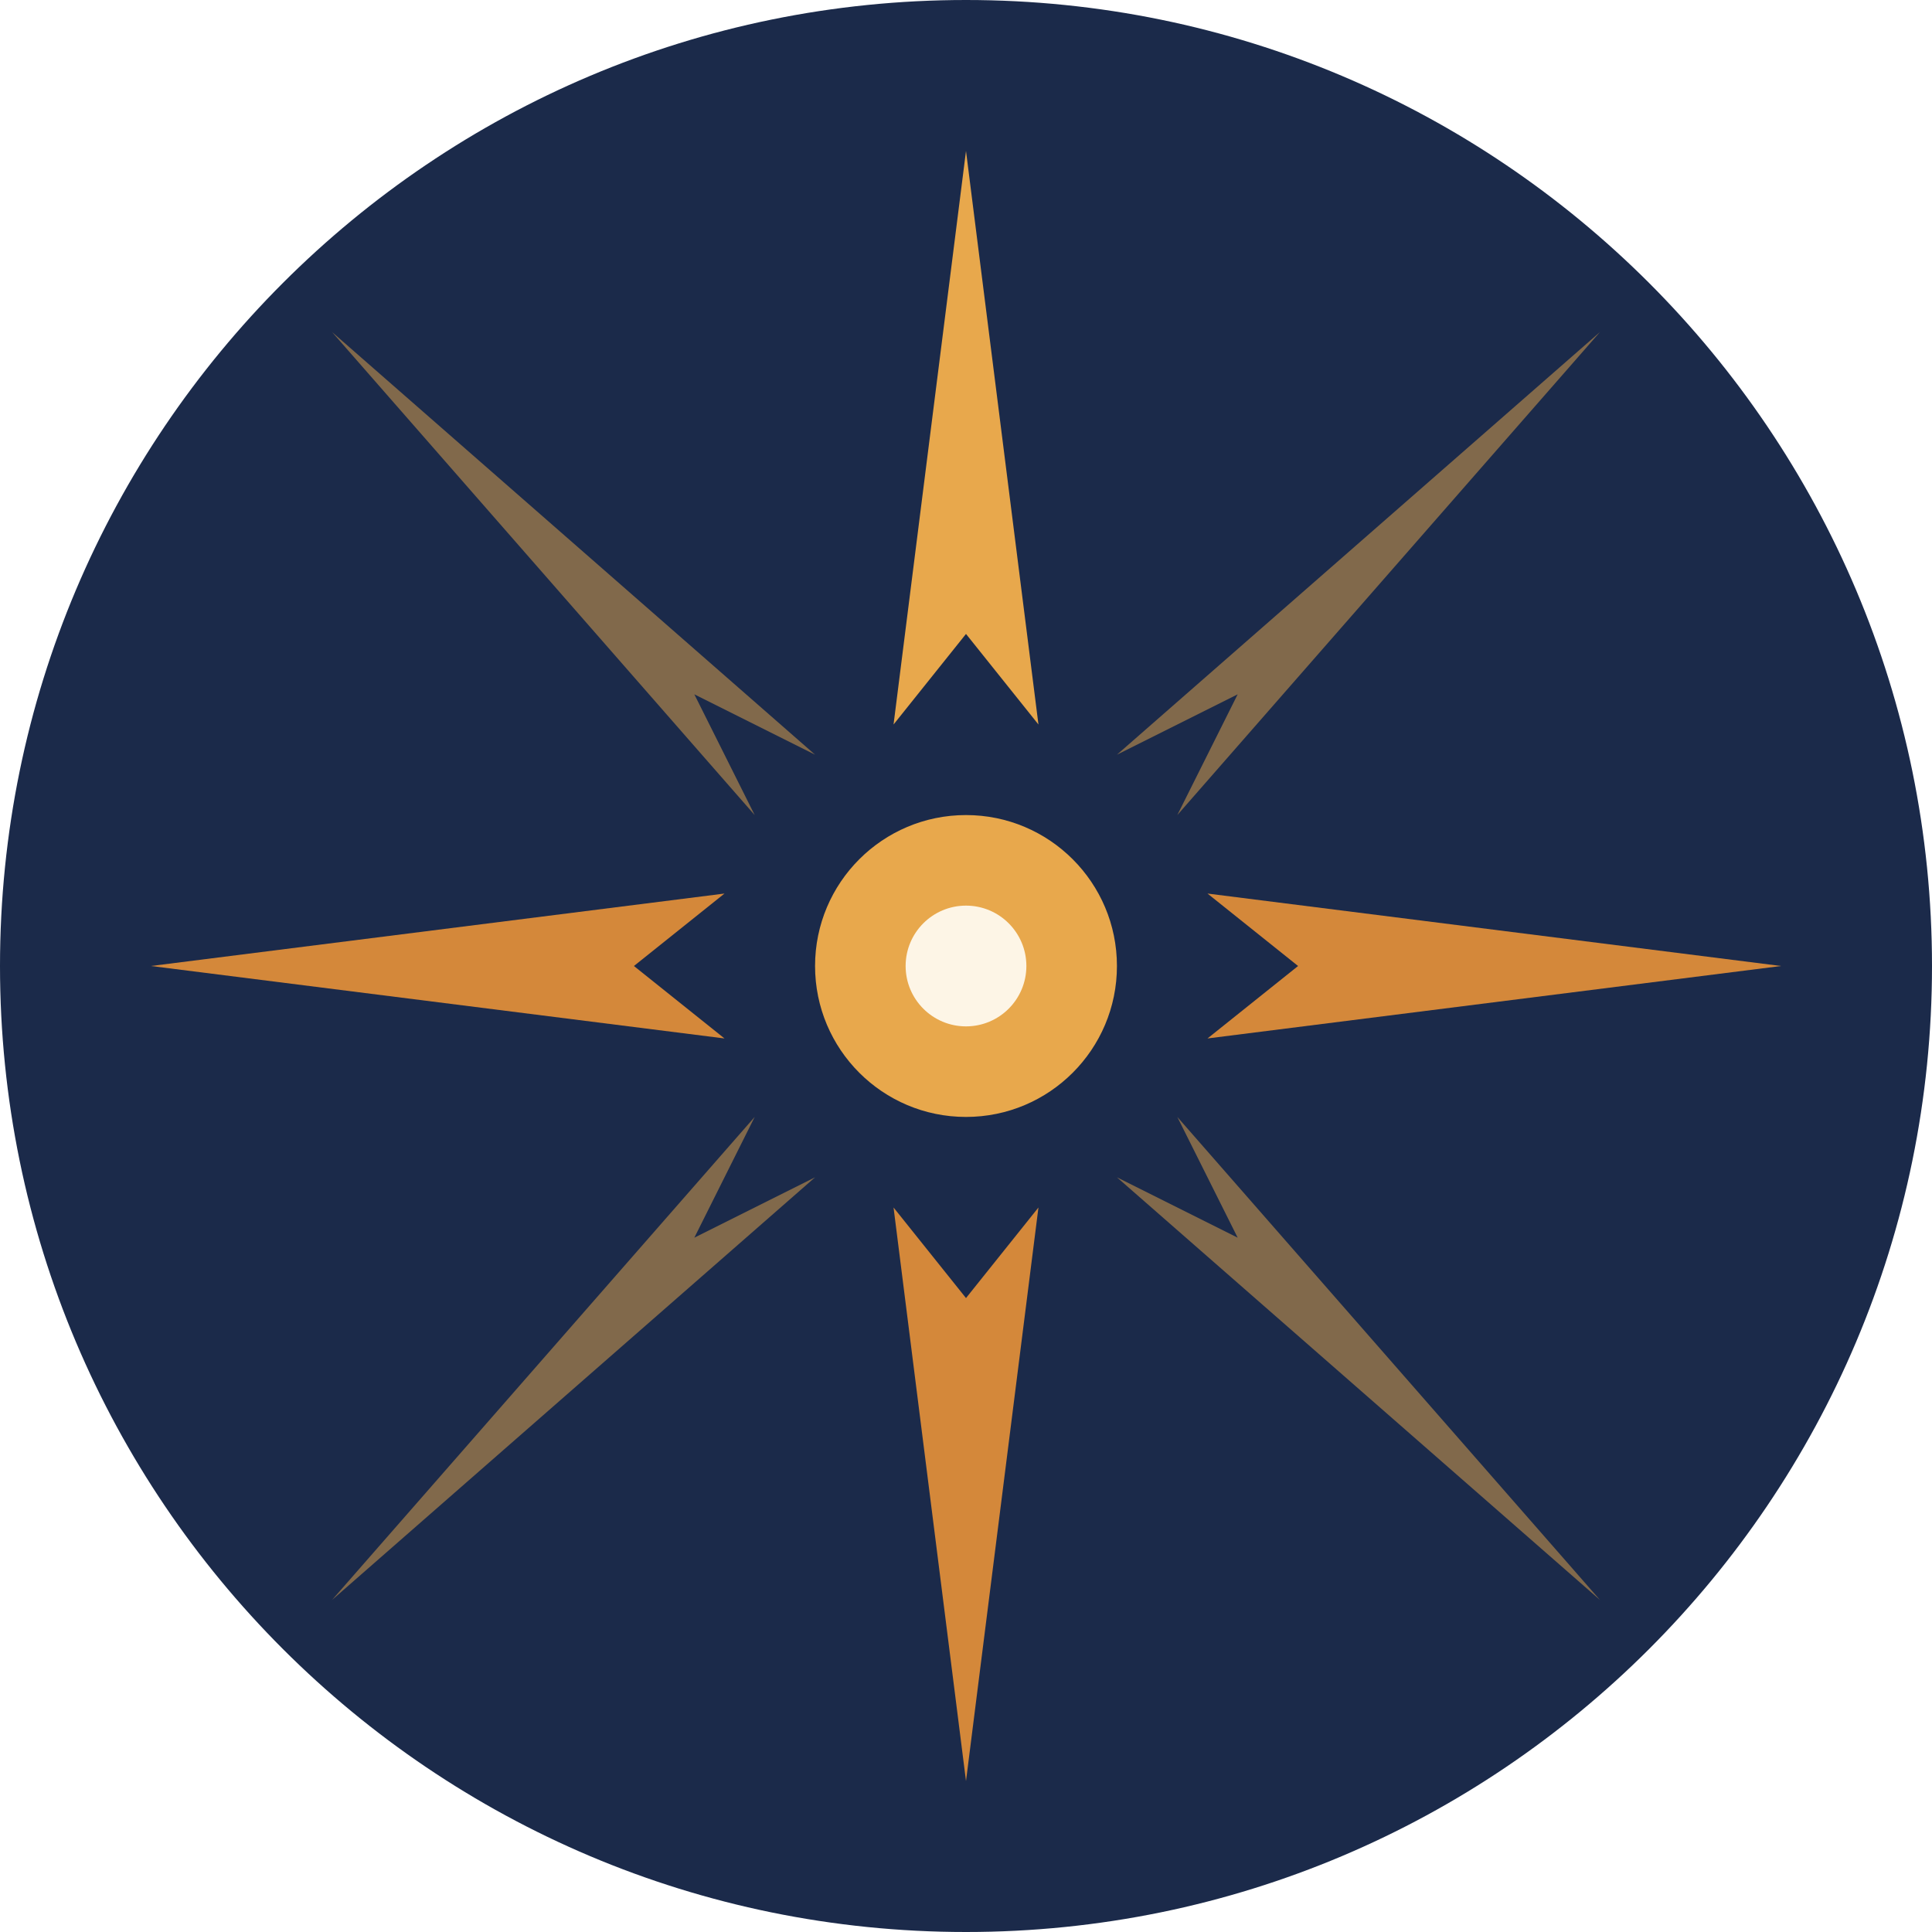
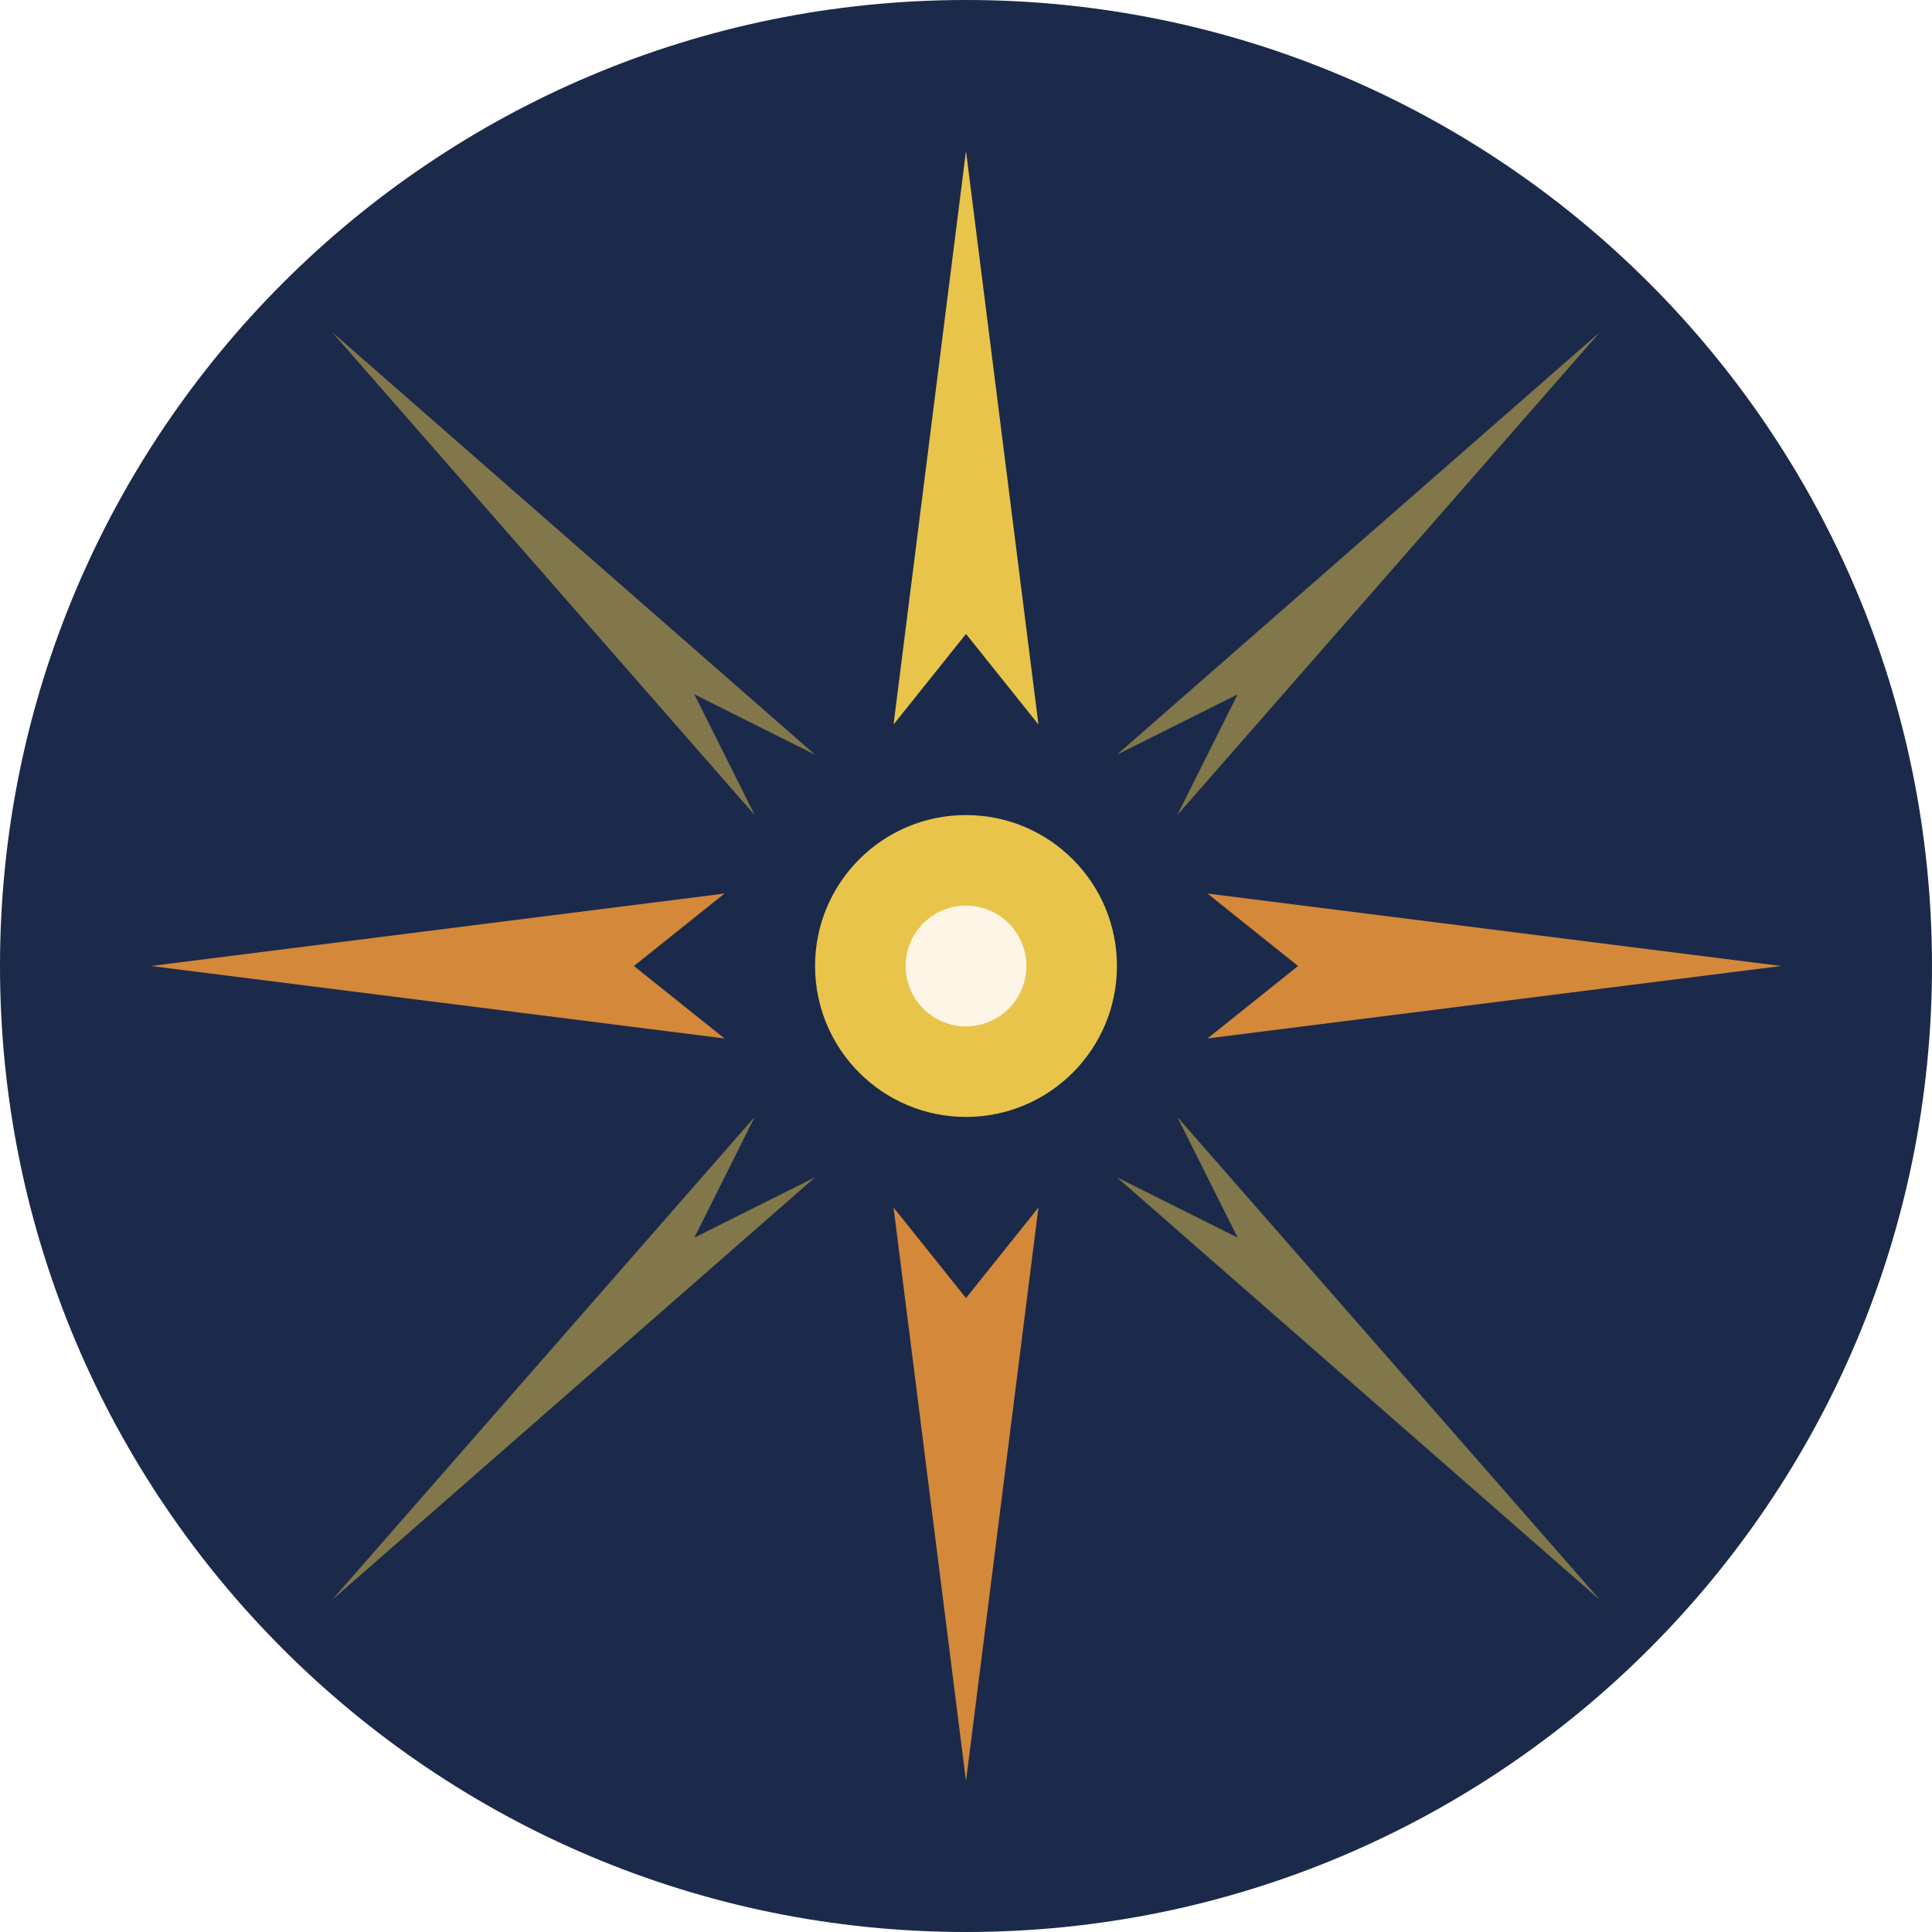
<svg xmlns="http://www.w3.org/2000/svg" viewBox="0 0 32 32" width="32" height="32">
  <circle cx="16" cy="16" r="16" fill="#1B2A4A" />
-   <polygon points="16,2.5 17.2,12 16,10.5 14.8,12" fill="#E8A84C" />
+   <polygon points="16,2.5 17.2,12 16,10.5 14.8,12" fill="#E8C44A" />
  <polygon points="16,29.5 17.2,20 16,21.5 14.8,20" fill="#D4883A" />
  <polygon points="2.5,16 12,17.2 10.5,16 12,14.8" fill="#D4883A" />
  <polygon points="29.5,16 20,17.2 21.5,16 20,14.8" fill="#D4883A" />
-   <polygon points="5.5,5.5 12.5,13.5 11.5,11.5 13.5,12.5" fill="#E8A84C" opacity="0.5" />
-   <polygon points="26.5,5.5 19.5,13.5 20.5,11.5 18.5,12.5" fill="#E8A84C" opacity="0.5" />
-   <polygon points="5.5,26.5 12.5,18.5 11.5,20.5 13.5,19.5" fill="#E8A84C" opacity="0.5" />
-   <polygon points="26.5,26.5 19.5,18.5 20.5,20.5 18.5,19.5" fill="#E8A84C" opacity="0.5" />
-   <circle cx="16" cy="16" r="2.5" fill="#E8A84C" />
+   <polygon points="5.5,5.5 12.5,13.5 11.5,11.5 13.5,12.5" fill="#E8C44A" opacity="0.5" />
+   <polygon points="26.5,5.5 19.5,13.5 20.5,11.5 18.5,12.5" fill="#E8C44A" opacity="0.5" />
+   <polygon points="5.5,26.5 12.5,18.5 11.5,20.5 13.5,19.5" fill="#E8C44A" opacity="0.5" />
+   <polygon points="26.5,26.5 19.5,18.5 20.5,20.5 18.5,19.5" fill="#E8C44A" opacity="0.5" />
+   <circle cx="16" cy="16" r="2.5" fill="#E8C44A" />
  <circle cx="16" cy="16" r="1" fill="#FDF5E6" />
</svg>
